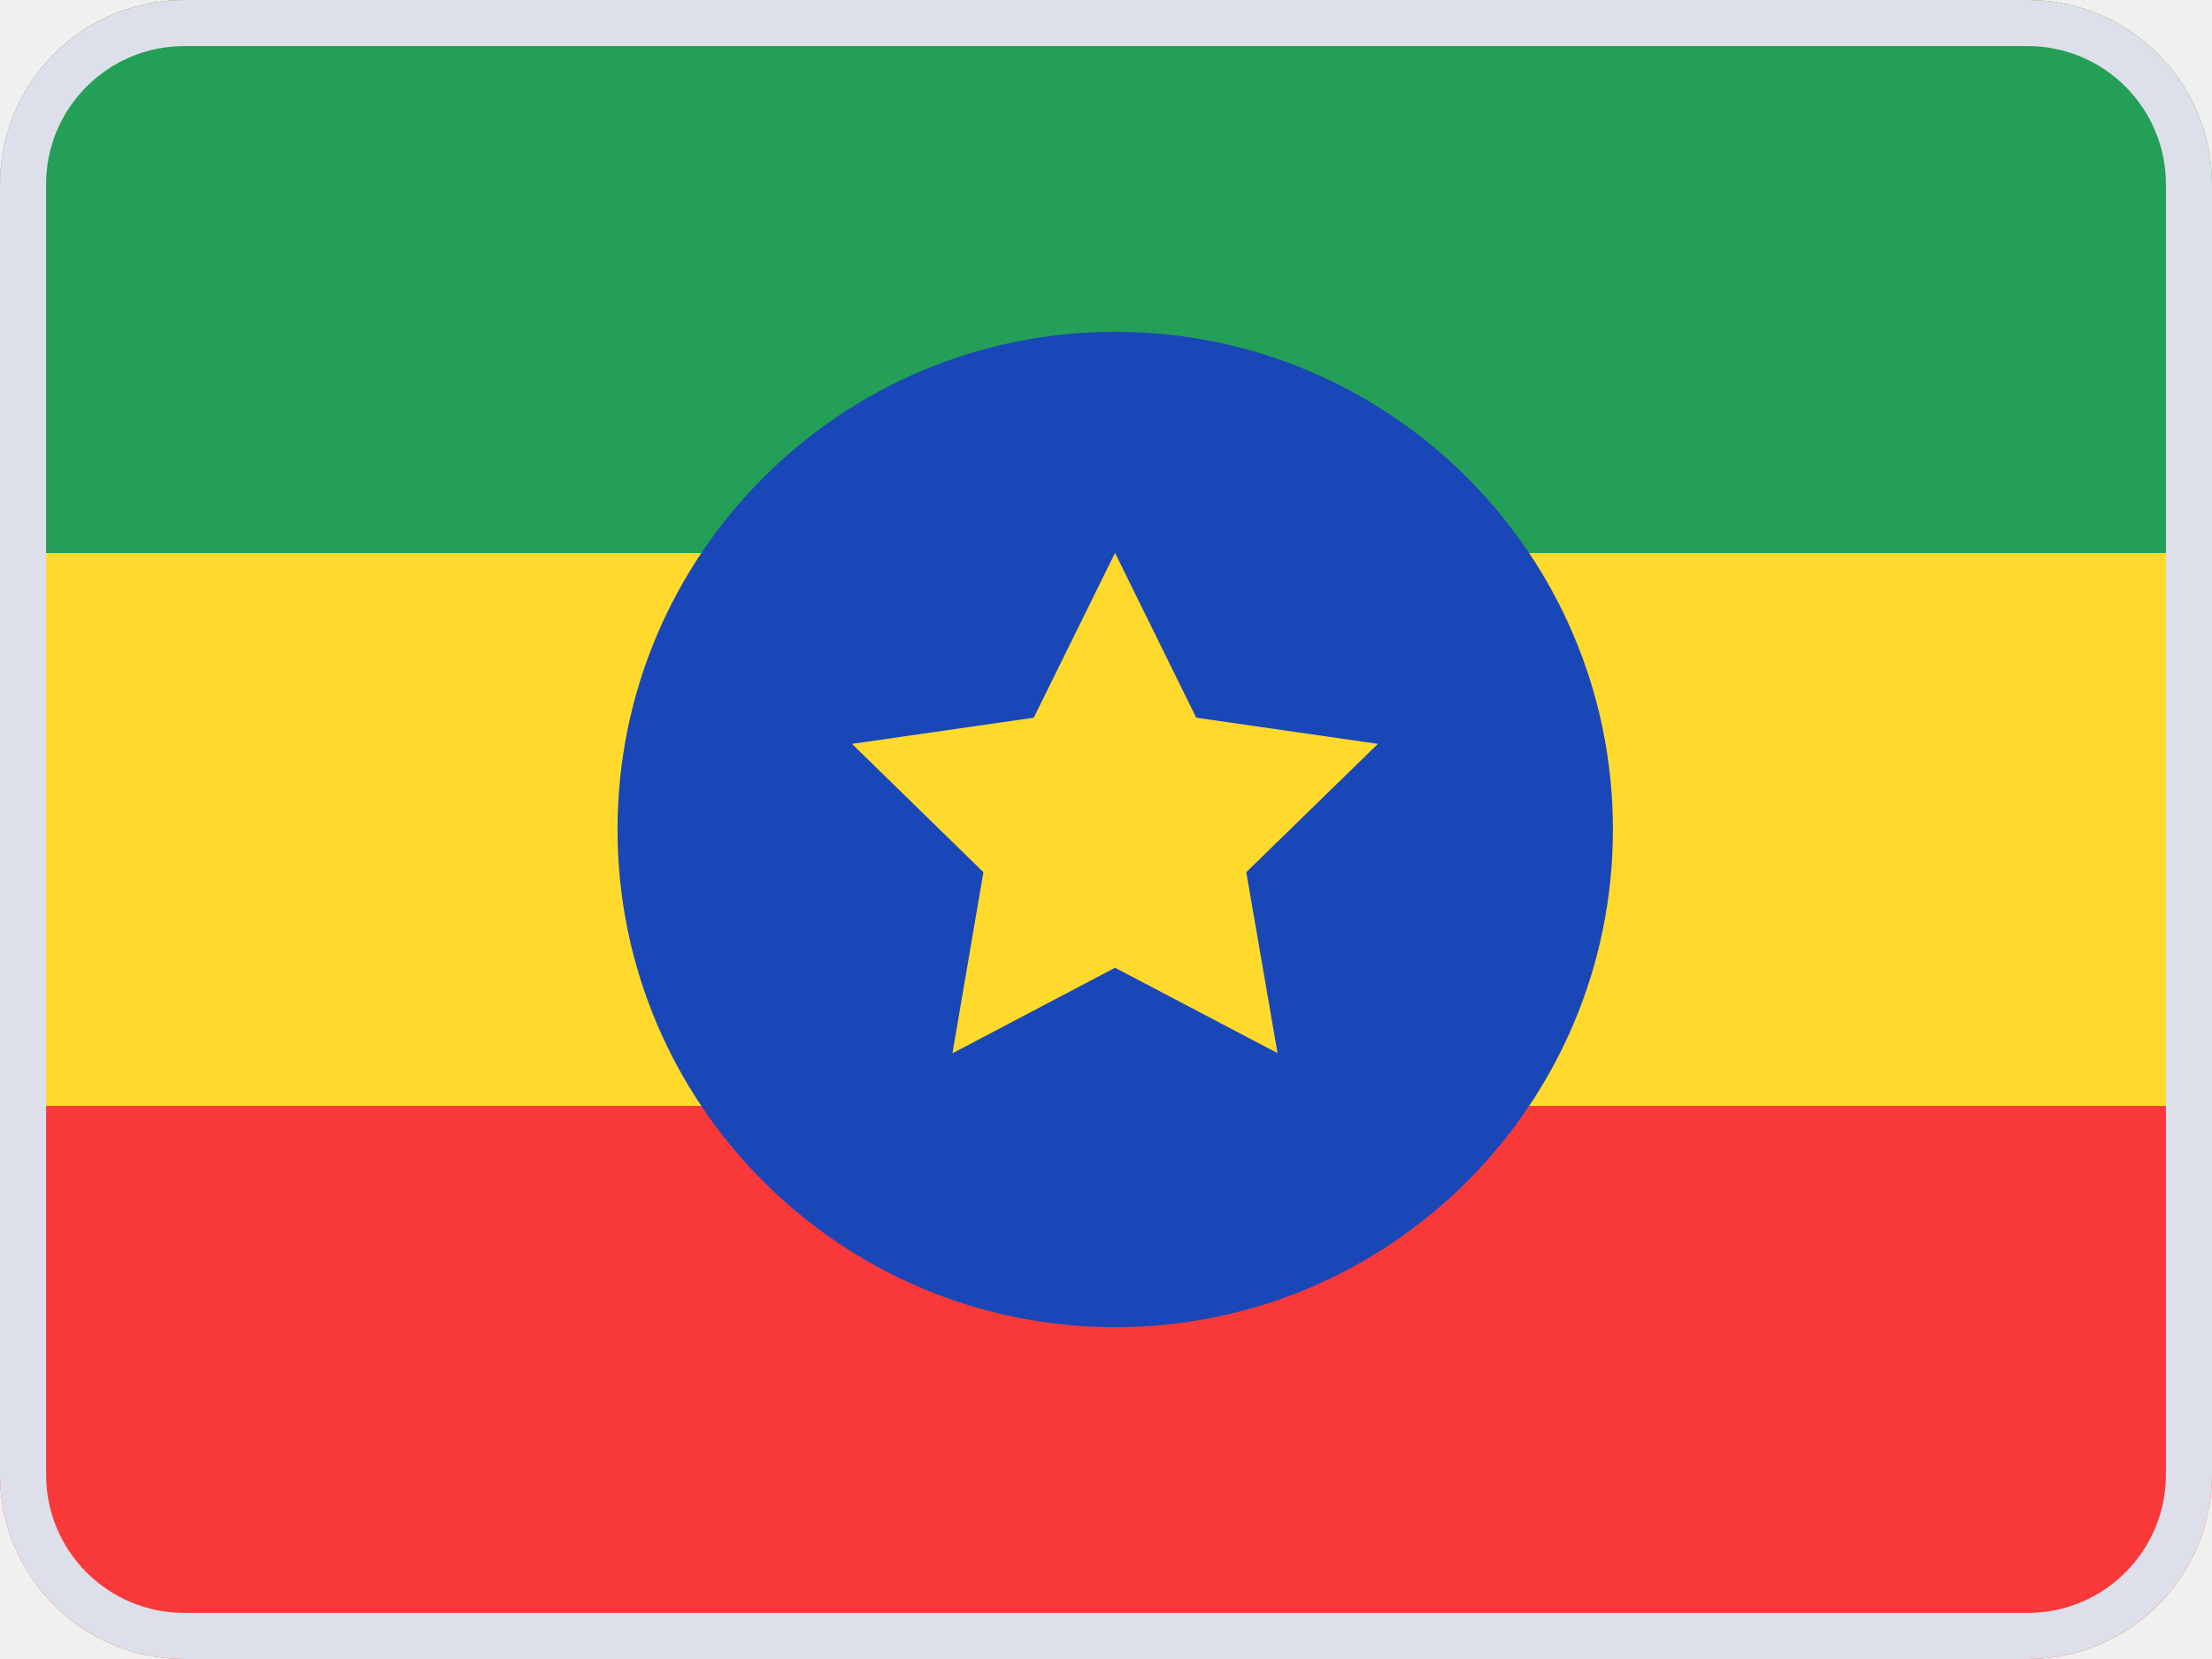
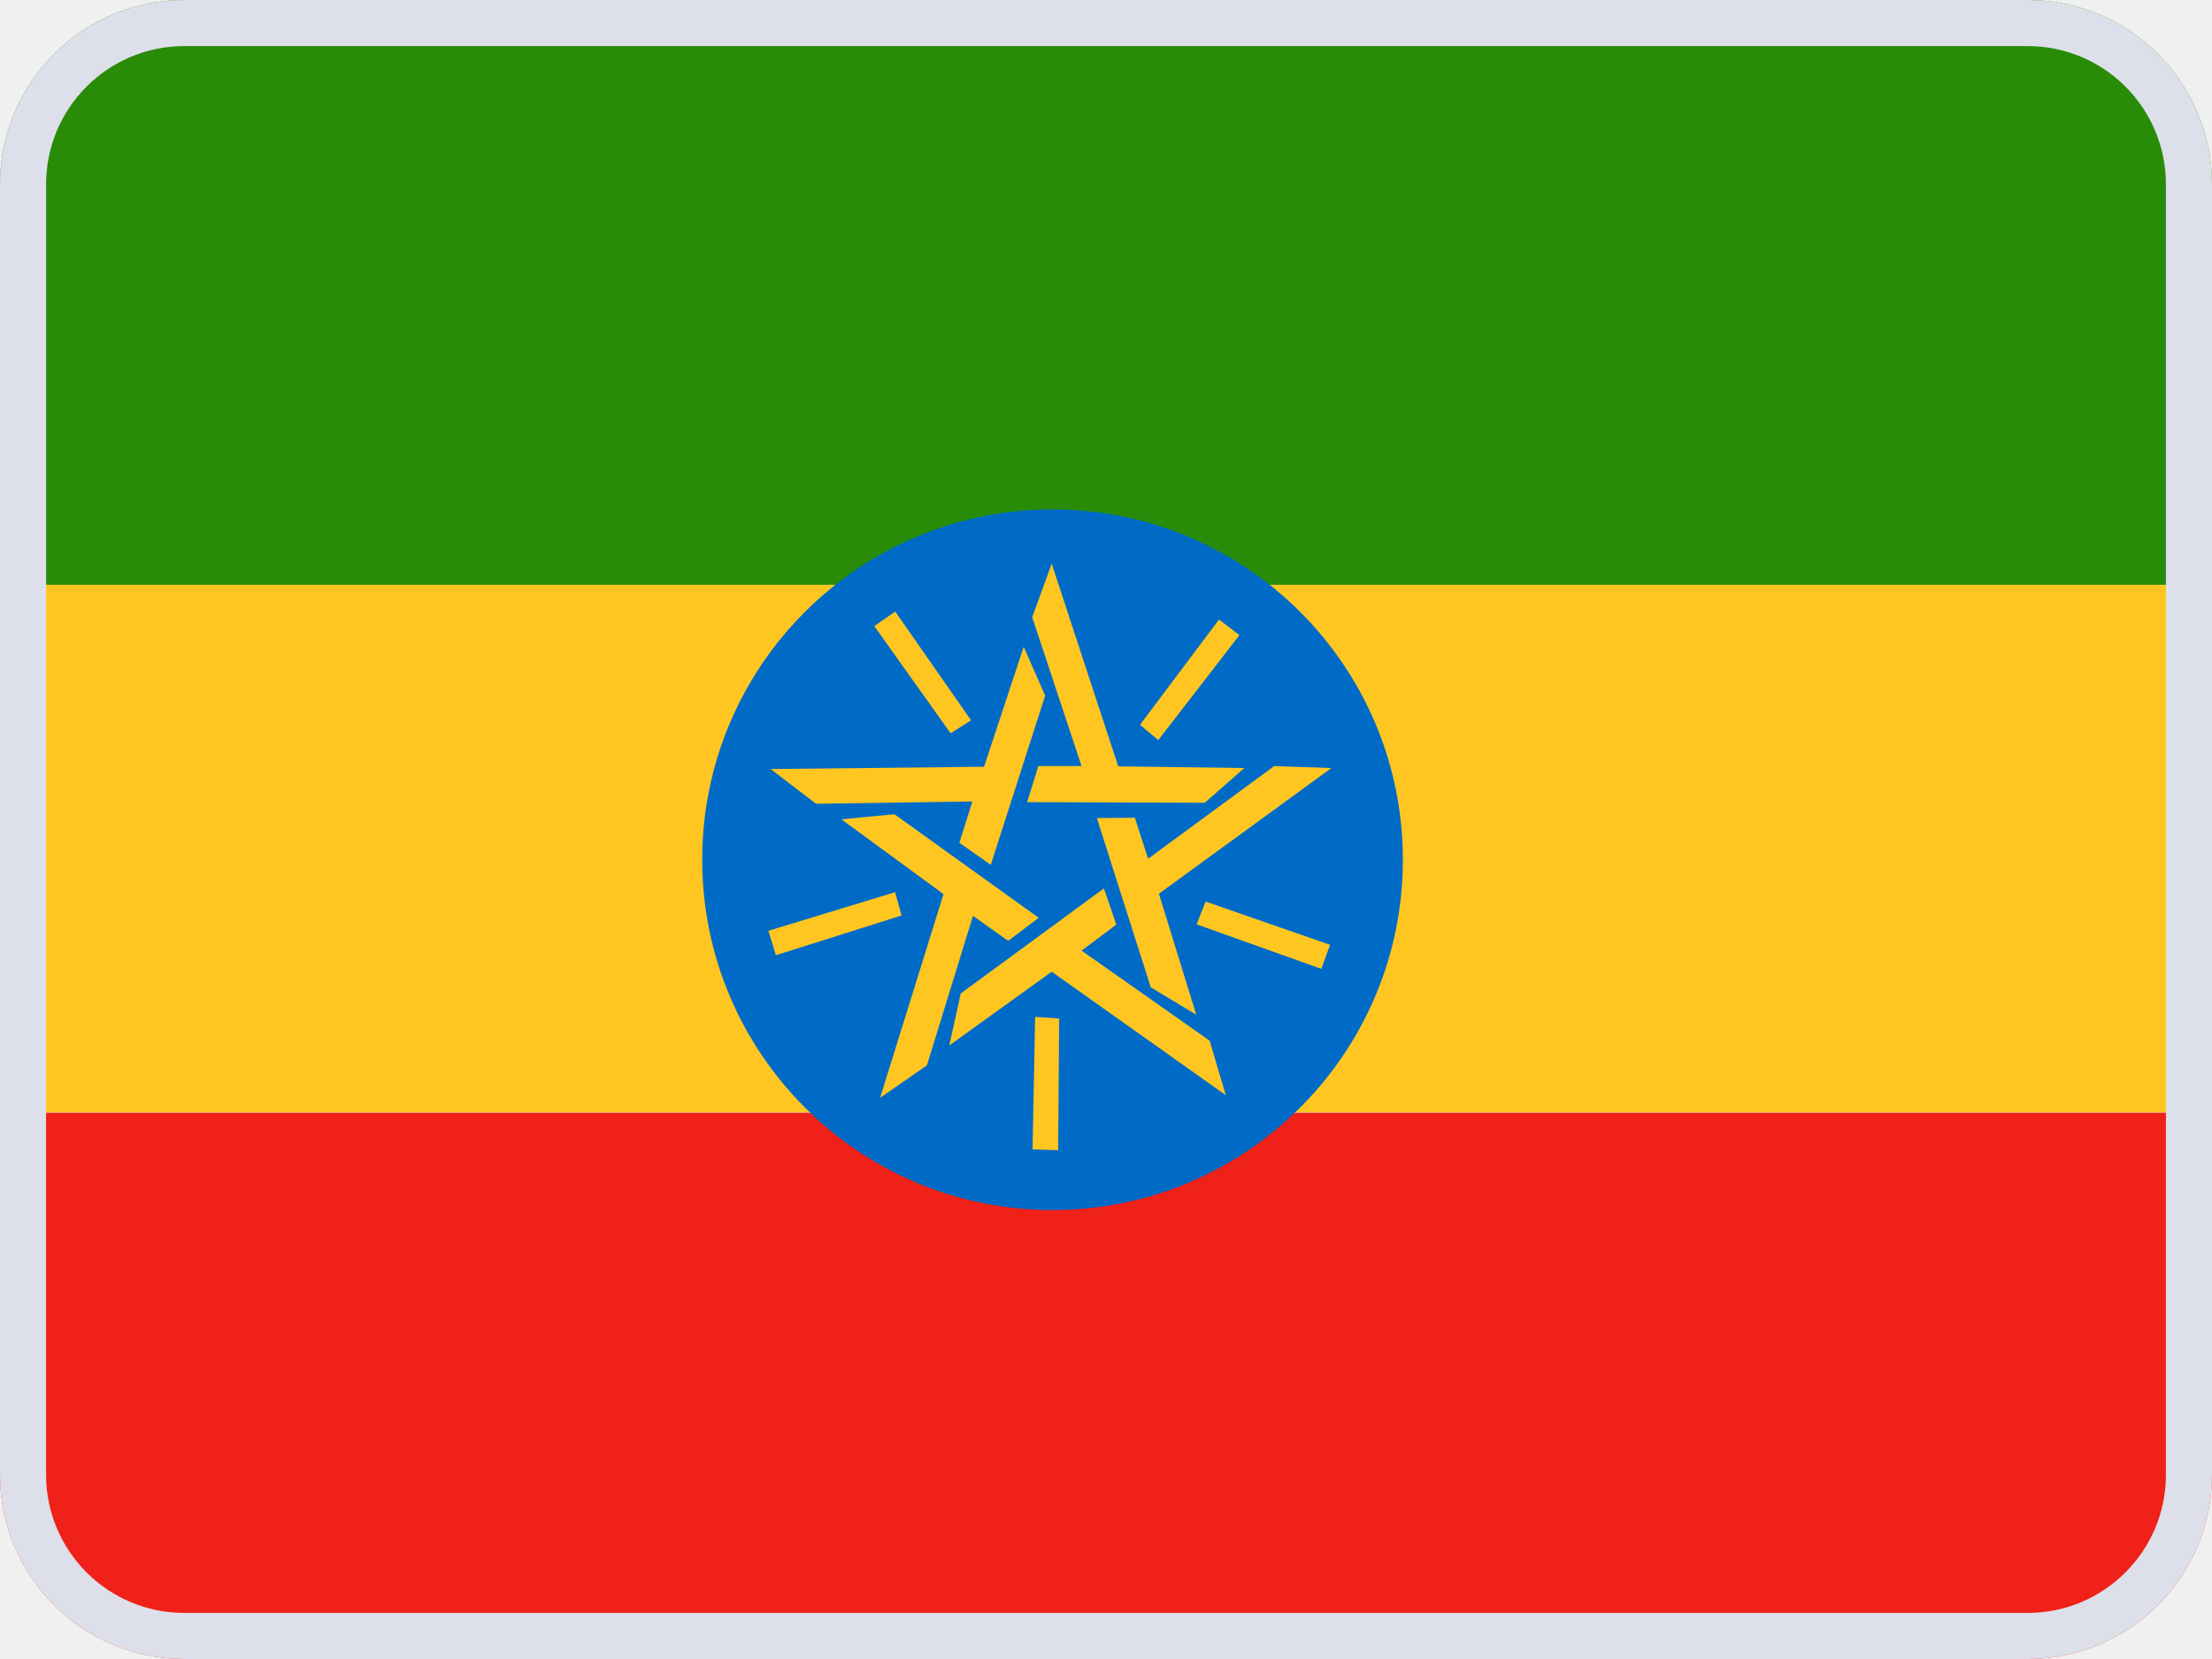
<svg xmlns="http://www.w3.org/2000/svg" width="24" height="18" viewBox="0 0 24 18" fill="none">
  <g clip-path="url(#clip0_1059_5)">
-     <path d="M22.3 0H1.9C0.575 0 0 1.075 0 2.4V15.6C0 16.925 0.575 18 1.9 18H22.3C23.625 18 24 16.925 24 15.6V2.4C24 1.075 23.625 0 22.3 0Z" fill="#FFDA2C" />
-     <path fill-rule="evenodd" clip-rule="evenodd" d="M0 12H24V18H0V12Z" fill="#F93939" />
-     <path fill-rule="evenodd" clip-rule="evenodd" d="M0 0H24V6H0V0Z" fill="#249F58" />
-     <path d="M12.1 14.4C15.082 14.4 17.5 11.982 17.5 9C17.5 6.018 15.082 3.6 12.1 3.6C9.118 3.6 6.7 6.018 6.7 9C6.7 11.982 9.118 14.4 12.1 14.4Z" fill="#1A47B8" />
-     <path fill-rule="evenodd" clip-rule="evenodd" d="M12.098 10.5L10.334 11.428L10.67 9.463L9.244 8.071L11.216 7.787L12.098 5.999L12.979 7.787L14.95 8.071L13.522 9.463L13.861 11.426" fill="#FFDA2C" />
+     <path fill-rule="evenodd" clip-rule="evenodd" d="M5.67436e-05 6.344H24V12.07H5.67436e-05V6.344Z" fill="#FFC621" />
+     <path fill-rule="evenodd" clip-rule="evenodd" d="M0 12.073H24V18.048H0V12.073Z" fill="#EF2118" />
+     <path fill-rule="evenodd" clip-rule="evenodd" d="M0 0H24V6.345H0V0Z" fill="#298C08" />
+     <path d="M11.42 13.129C13.519 13.129 15.221 11.427 15.221 9.328C15.221 7.228 13.519 5.527 11.42 5.527C9.321 5.527 7.619 7.228 7.619 9.328C7.619 11.427 9.321 13.129 11.42 13.129Z" fill="#006BC6" />
+     <path fill-rule="evenodd" clip-rule="evenodd" d="M9.715 6.634L9.486 6.793L10.314 7.956L10.536 7.815L9.712 6.634H9.715ZM10.751 9.384L10.409 9.144L10.55 8.696L8.855 8.721L8.361 8.344L10.677 8.319L11.107 7.018L11.34 7.547L10.751 9.38V9.384ZM13.448 6.891L13.226 6.722L12.369 7.864L12.567 8.03L13.448 6.891ZM11.143 8.707L11.266 8.312H11.735L11.199 6.697L11.411 6.116L12.133 8.315L13.501 8.333L13.071 8.71L11.143 8.703V8.707ZM14.336 10.512L14.431 10.251L13.081 9.782L12.983 10.029L14.336 10.512ZM11.901 8.876L12.313 8.872L12.457 9.317L13.825 8.312L14.446 8.333L12.574 9.697L12.979 11.009L12.486 10.713L11.901 8.876ZM11.203 12.471L11.481 12.479L11.492 11.051L11.231 11.033L11.203 12.475V12.471ZM11.978 9.641L12.112 10.032L11.735 10.314L13.124 11.291L13.3 11.883L11.411 10.543L10.3 11.343L10.424 10.779L11.975 9.641H11.978ZM8.337 10.099L8.418 10.364L9.782 9.933L9.712 9.68L8.337 10.099ZM11.27 9.958L10.938 10.208L10.557 9.937L10.057 11.559L9.549 11.911L10.237 9.701L9.13 8.89L9.704 8.834L11.27 9.958Z" fill="#FFC621" />
  </g>
  <rect x="0.25" y="0.25" width="23.5" height="17.5" rx="1.75" stroke="#DDE0EA" stroke-width="0.5" style="fill-opacity:0" />
  <defs>
    <clipPath id="clip0_1059_5">
      <rect width="24" height="18" rx="2" fill="white" />
    </clipPath>
  </defs>
</svg>
